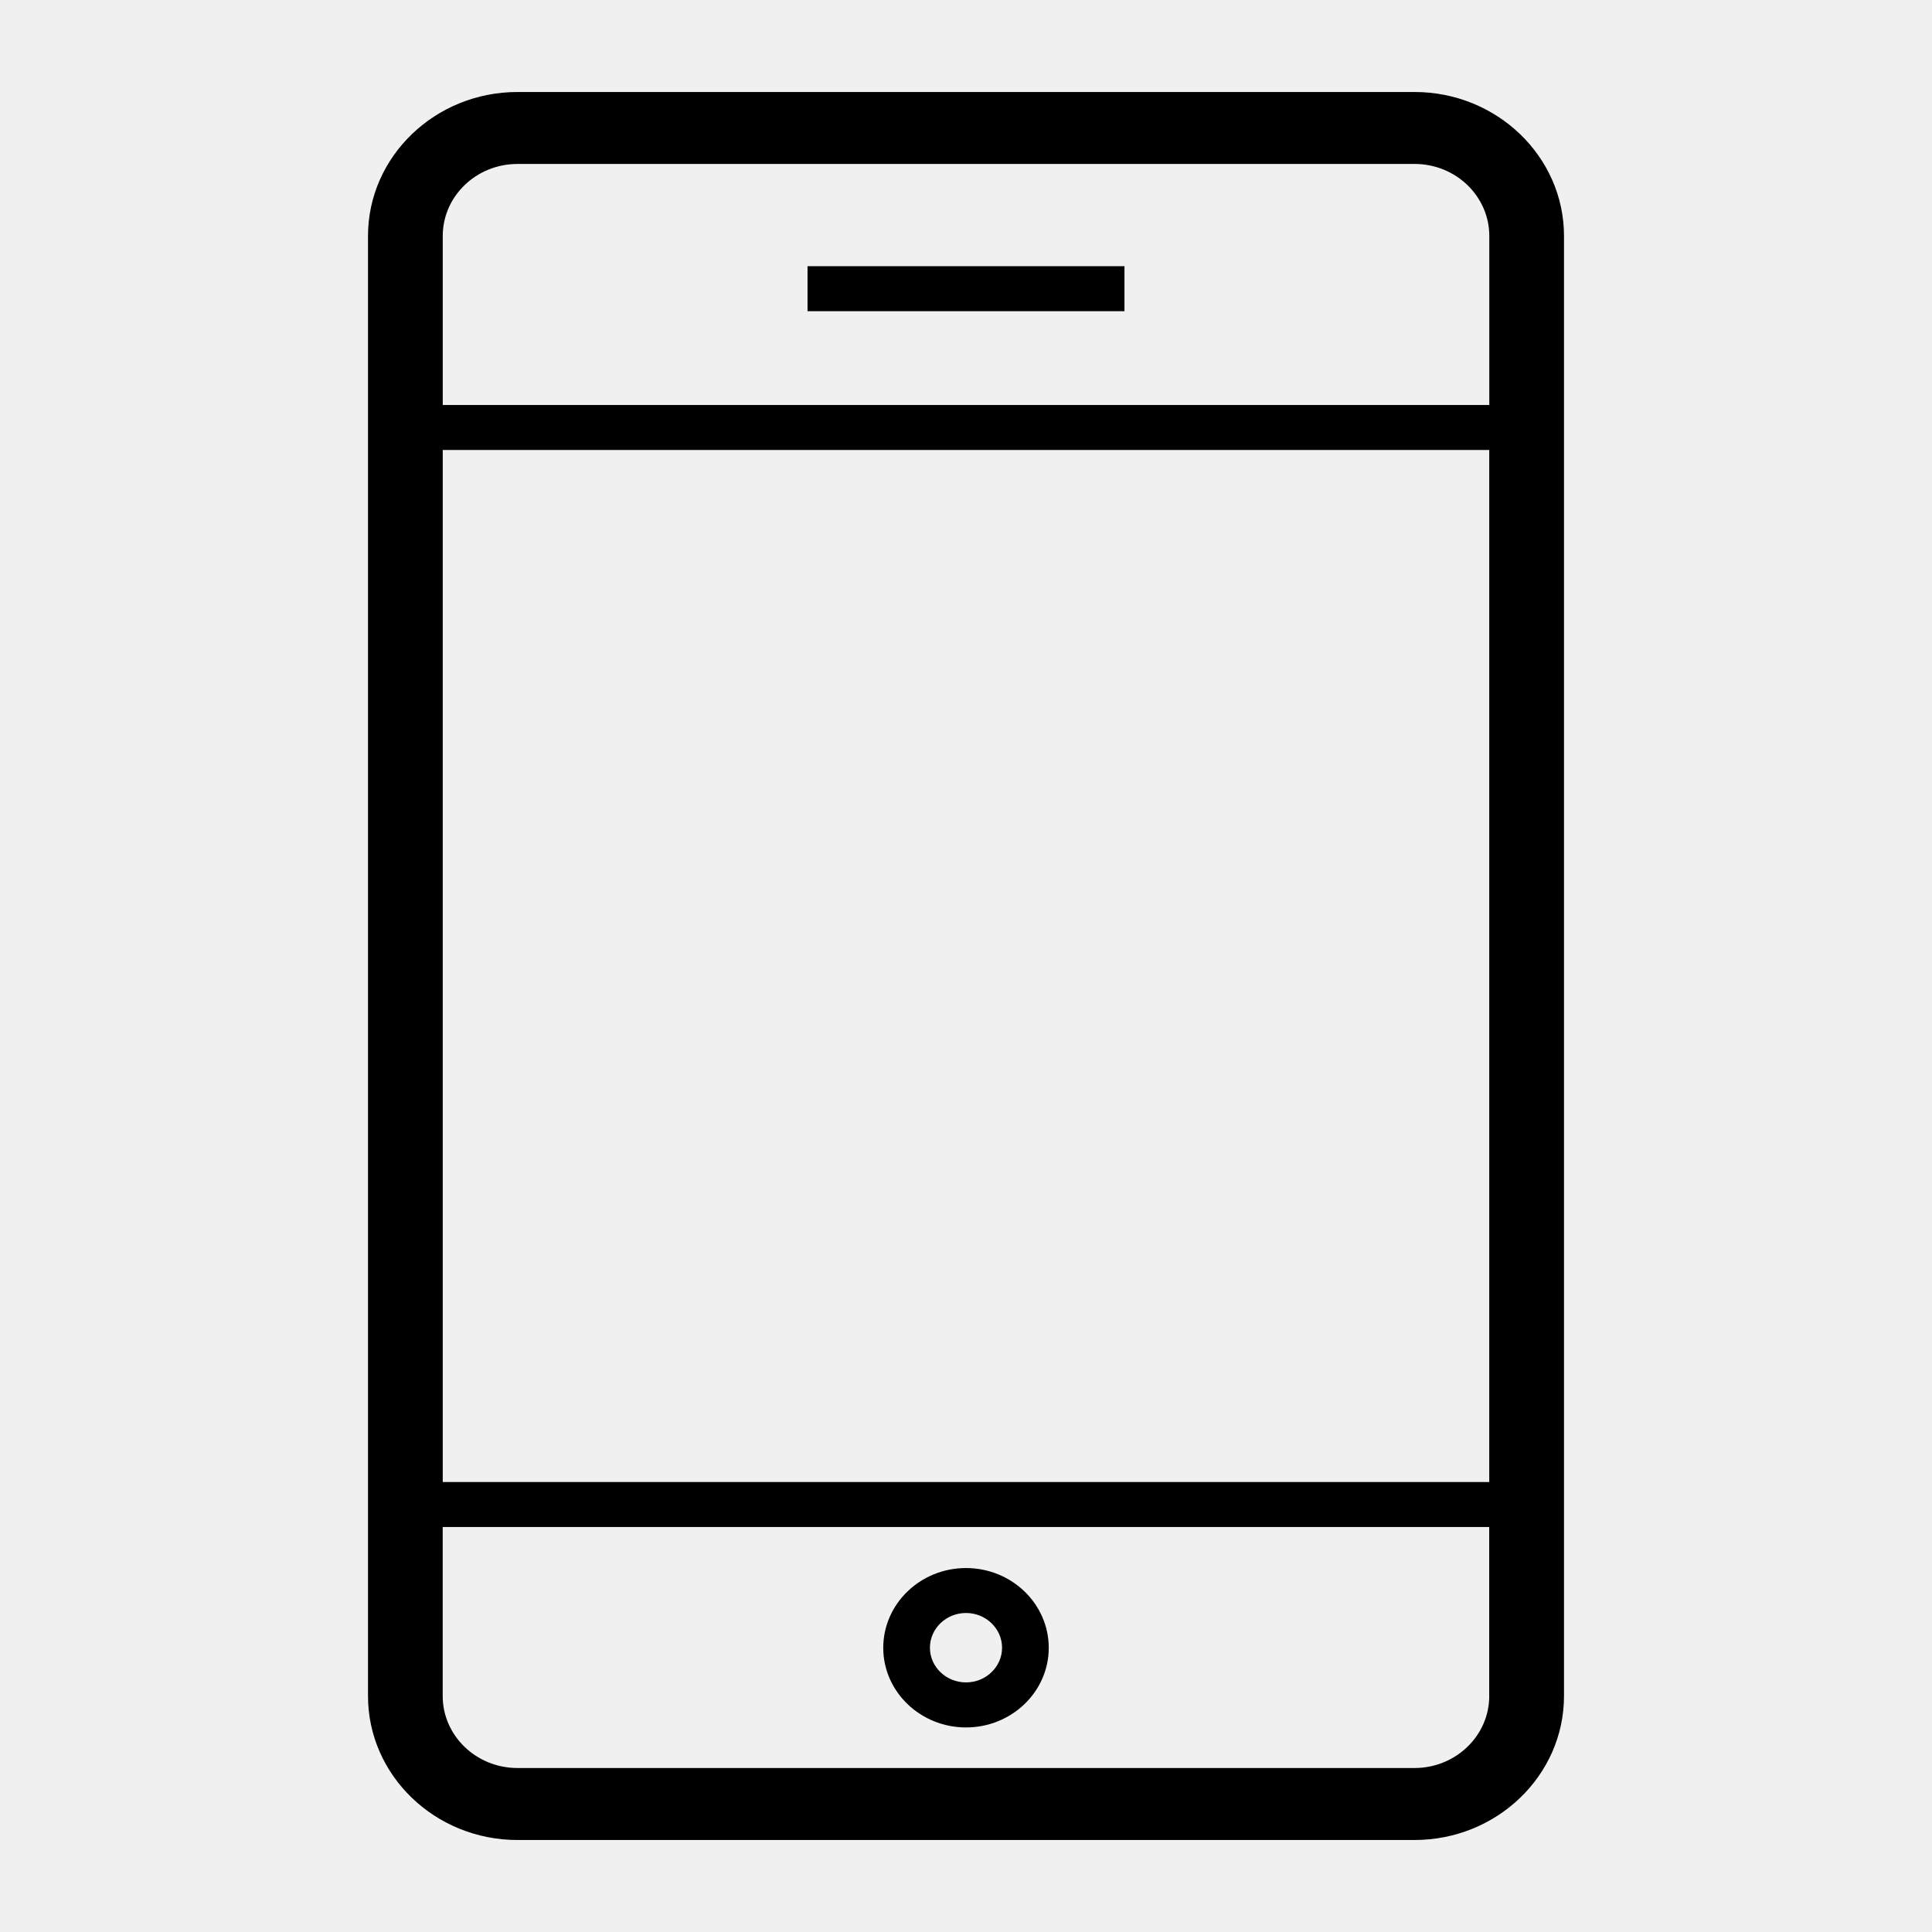
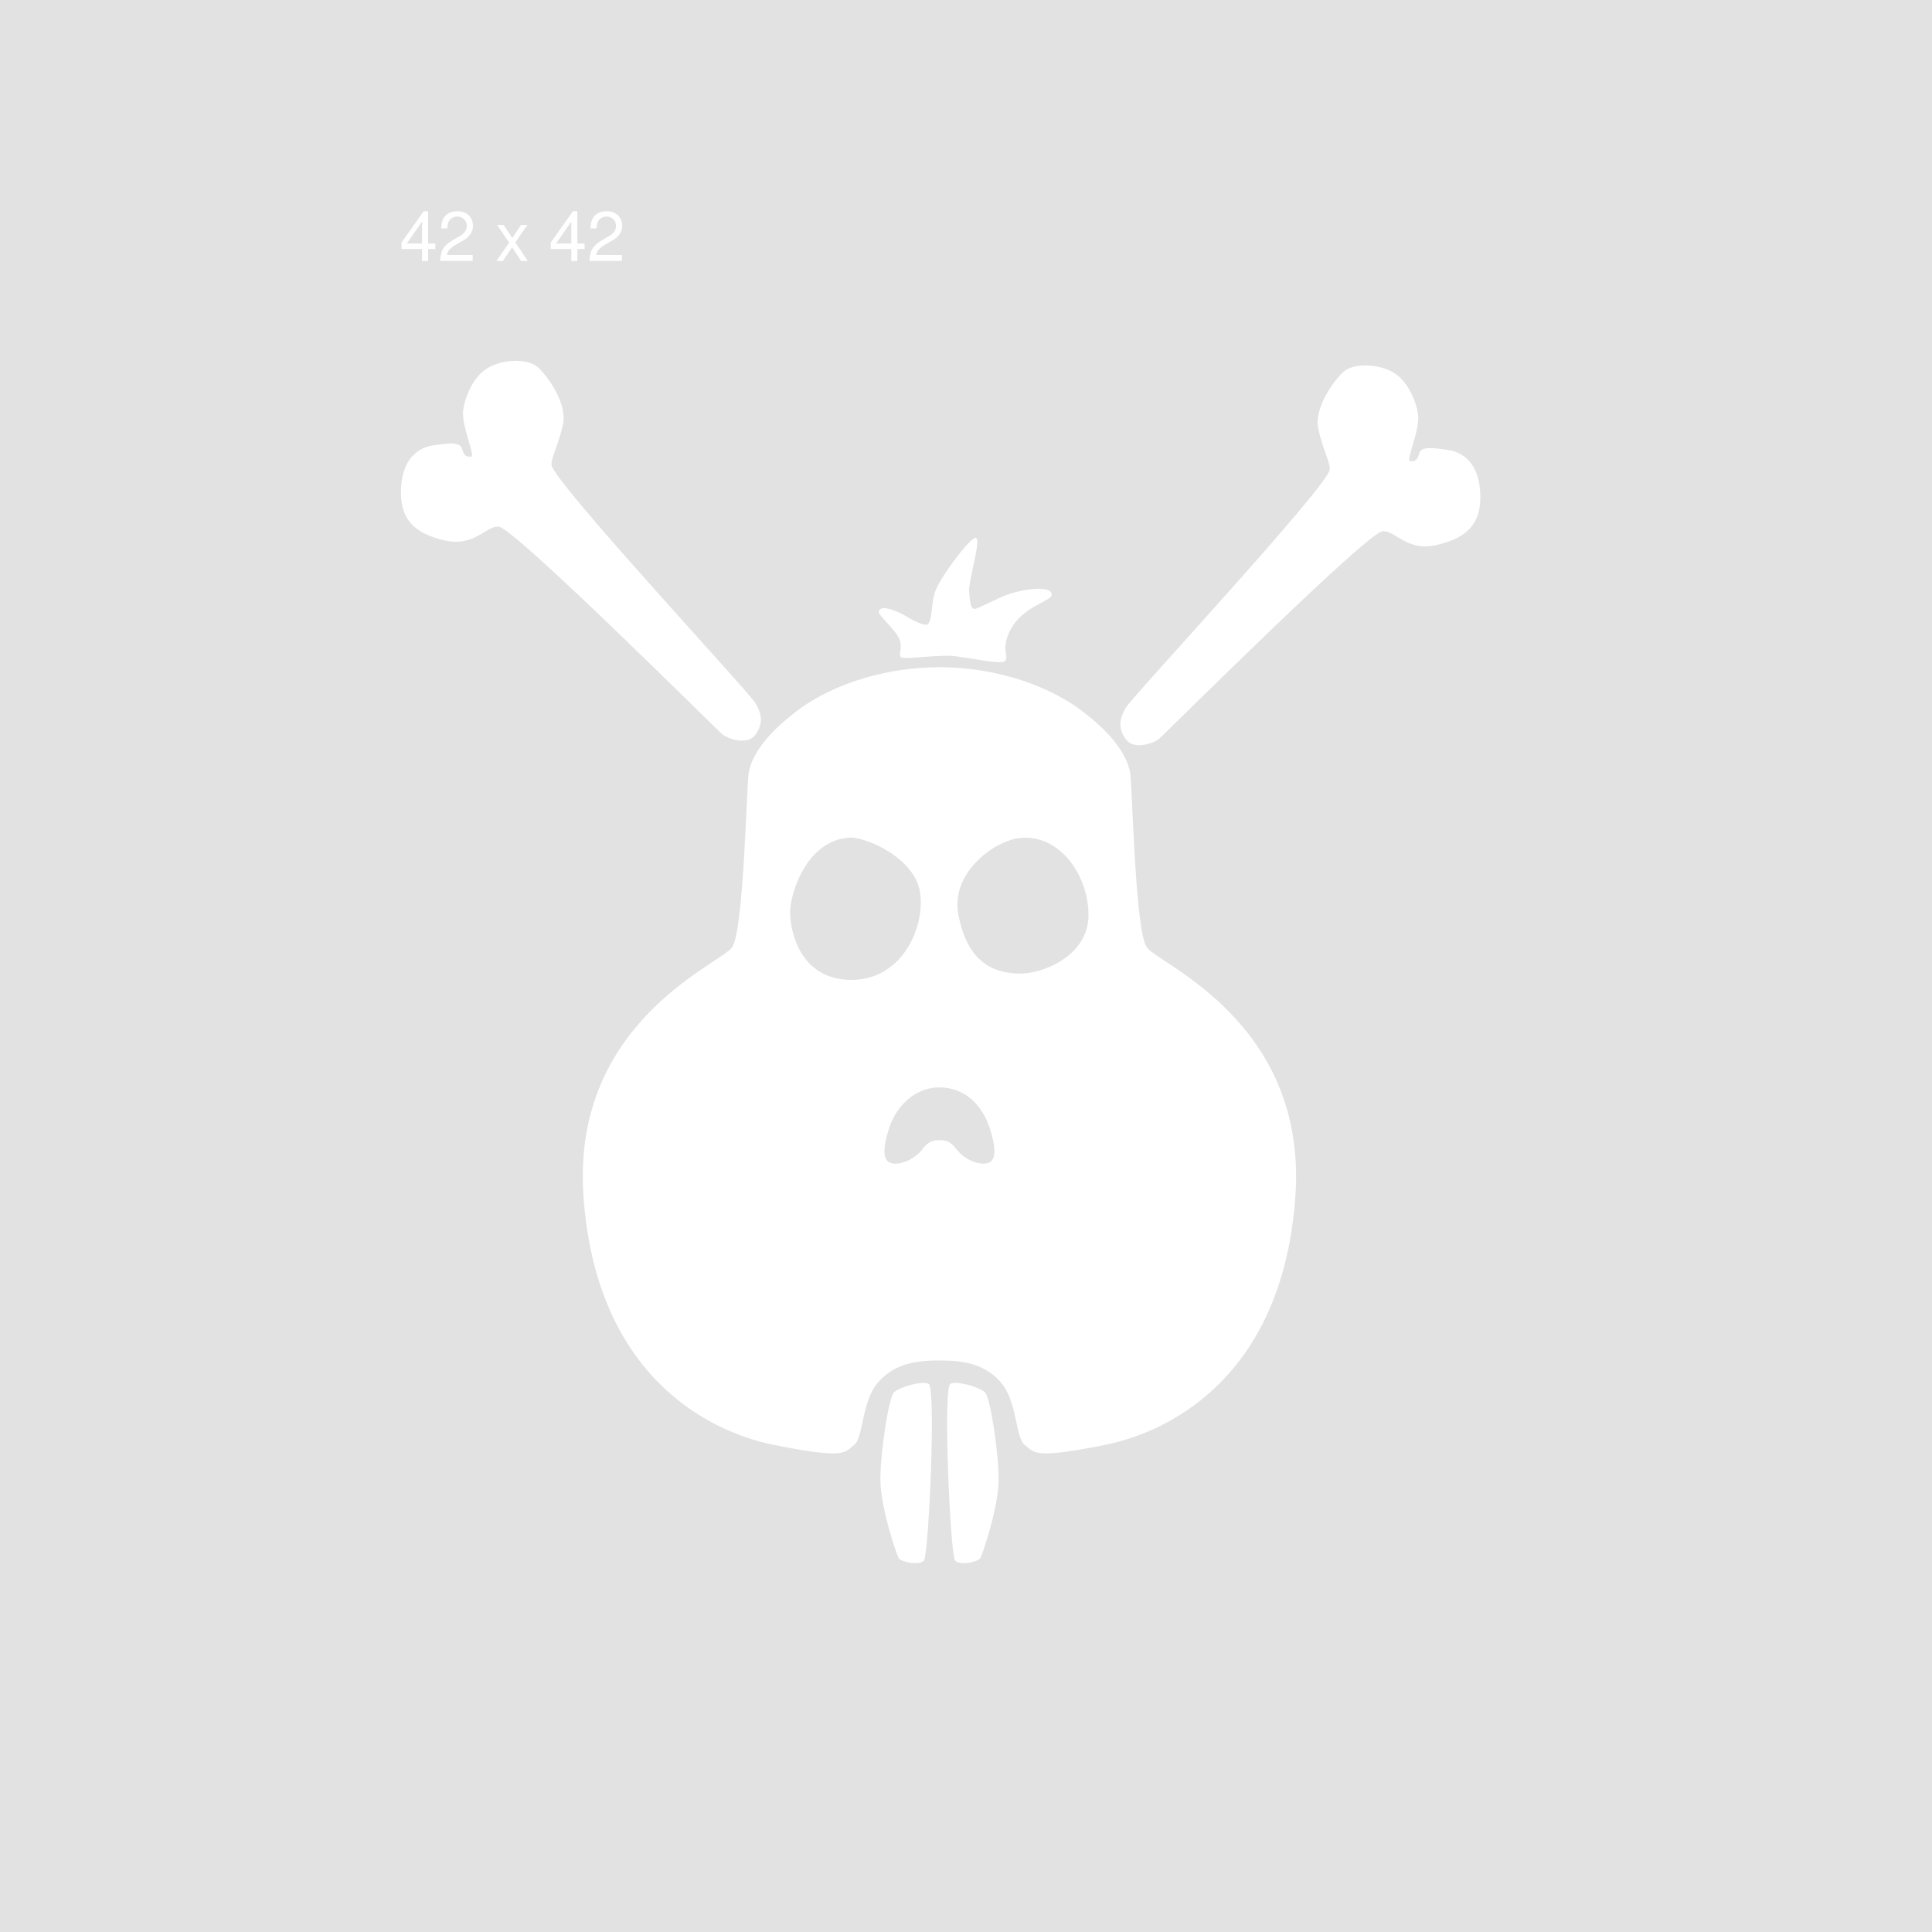
- <svg xmlns="http://www.w3.org/2000/svg" class="quick-links__icon" version="1.1" x="0px" y="0px" width="42px" height="42px" viewBox="0 0 42 42">
-   <path d="M30.751,2H11.249C9.458,2,8,3.404,8,5.13v31.74C8,38.596,9.458,40,11.249,40h19.502 C32.542,40,34,38.596,34,36.87V5.13C34,3.404,32.542,2,30.751,2z M32.375,36.87c0,0.863-0.729,1.565-1.624,1.565H11.249 c-0.896,0-1.625-0.702-1.625-1.565v-3.674h22.75V36.87z M32.375,32.218H9.625V9.782h22.75V32.218z M32.375,8.804H9.625V5.13 c0-0.864,0.729-1.566,1.625-1.566h19.502c0.896,0,1.624,0.702,1.624,1.566V8.804z" />
-   <path d="M21,37.553c0.992,0,1.799-0.776,1.799-1.731c0-0.956-0.807-1.734-1.799-1.734s-1.799,0.778-1.799,1.734 C19.201,36.776,20.008,37.553,21,37.553z M21,35.065c0.432,0,0.784,0.339,0.784,0.756c0,0.415-0.352,0.753-0.784,0.753 s-0.784-0.338-0.784-0.753C20.216,35.404,20.568,35.065,21,35.065z" />
-   <rect x="17.555" y="5.787" width="6.89" height="0.978" />
+ <svg xmlns="http://www.w3.org/2000/svg" class="quick-links__icon" version="1.1" x="0px" y="0px" width="42px" height="42px" viewBox="0 0 595.28 841.89" enable-background="new 0 0 595.28 841.89" xml:space="preserve">
+   <rect width="595.28" height="841.89" />
+   <rect x="-50000" y="-50000" width="100000" height="100000" fill="#e2e2e2" />
+   <text x="100" y="100" style="text-anchor: middle;dominant-baseline: hanging;" fill="#FFFFFF" font-family="'Helvetica'" font-size="30">42 x 42</text>
+   <g id="Layer_2">
+     <path fill="#FFFFFF" d="M314.667,288c1.625-2.033-0.922-3.644,0.666-9.333c4-14.333,20-16.333,19.666-19.667   c-0.4-3.993-11.666-2.333-18-0.333c-5.262,1.662-13.998,6.667-15.666,6.667c-1.666,0-2.001-3-2.333-7.667   c-0.333-4.667,5.333-22.333,3-23.333c-2.055-0.881-16.333,18-17.999,24S283,270,281,272c-1.054,1.054-6.667-1.667-8.667-3   s-11.667-6.333-12.667-2.667C259.133,268.29,268,275,269,279.667c0.838,3.911-1,5.333,0.333,6.667s16.333-1.333,24-0.333   C300.999,287,313.333,289.667,314.667,288z" />
+     <path fill="#FFFFFF" d="M281.333,603.001c3.375,1.929,0,74.667-2,77s-10,0.667-11-1s-8-22.334-8-34.334s3.667-36,6-38   C269.391,604.046,279,601.668,281.333,603.001z" />
+     <path fill="#FFFFFF" d="M290.857,603.001c-3.375,1.929,0,74.667,2,77s10,0.667,11-1s8-22.334,8-34.334s-3.667-36-6-38   C302.8,604.046,293.191,601.668,290.857,603.001z" />
+     <path fill="#FFFFFF" d="M117,202.5c0,6.577,86.5,99.5,89,104s3.5,8.5,0,13.5s-12,2-14.5,0s-90.511-89.865-97.5-90.5   c-5.5-0.5-10.5,9-23.5,6s-20-9-19-23.5s10-17.5,14.5-18s11-2,12,1.5s2,3.5,4,3.5s-4.177-13.233-3.5-20c0.5-5,4-14.5,10.5-18.5   s17.5-4.5,22-0.5s13,16,11,25S117,199,117,202.5z" />
+     <path fill="#FFFFFF" d="M456.172,204.5c0,6.577-86.5,99.5-89,104s-3.5,8.5,0,13.5s12,2,14.5,0s90.511-89.865,97.5-90.5   c5.5-0.5,10.5,9,23.5,6s20-9,19-23.5s-10-17.5-14.5-18s-11-2-12,1.5s-2,3.5-4,3.5s4.177-13.233,3.5-20c-0.5-5-4-14.5-10.5-18.5   s-17.5-4.5-22-0.5s-13,16-11,25S456.172,201,456.172,204.5z" />
+     <path fill="#FFFFFF" d="M259.369,602.315c-7.368,8.421-6.316,24.211-10.526,27.369s-3.158,6.315-34.681,0   s-77.951-32.632-83.214-108.421s59.474-101.053,64.737-108.421S202,340.21,203.053,336s4.21-13.684,21.053-26.316   s40.526-18.947,61.956-18.947c21.431,0,45.113,6.315,61.956,18.947s20,22.105,21.053,26.316s2.105,69.474,7.368,76.842   c5.264,7.368,70.001,32.632,64.737,108.421c-5.263,75.789-51.69,102.105-83.214,108.421s-30.471,3.158-34.682,0   c-4.21-3.158-3.158-18.948-10.525-27.369c-7.369-8.421-17.219-9.474-26.693-9.474C276.588,592.842,266.737,593.895,259.369,602.315   z M286.062,496.848c2,0,4.5,0,7.5,4c3.498,4.665,10,7,13.5,6s4-5.5,1-15s-10.25-18-22-18c-11,0-19,8.5-22,18s-2.5,14,1,15   s10.001-1.335,13.5-6C281.562,496.848,284.062,496.848,286.062,496.848z M221,397.5c0,8.25,4.25,29,26,29.5s32.5-21.25,30.75-37.25   S253.661,364.645,247,365C228.25,366,221,389.25,221,397.5z M321.594,365.127c-11.831,1.014-30.594,15.373-27.32,33.147   c3.897,21.162,15.198,25.481,25.836,25.976c10.637,0.495,30.644-7.668,30.891-24.985S338.91,363.643,321.594,365.127z" />
+   </g>
</svg>
